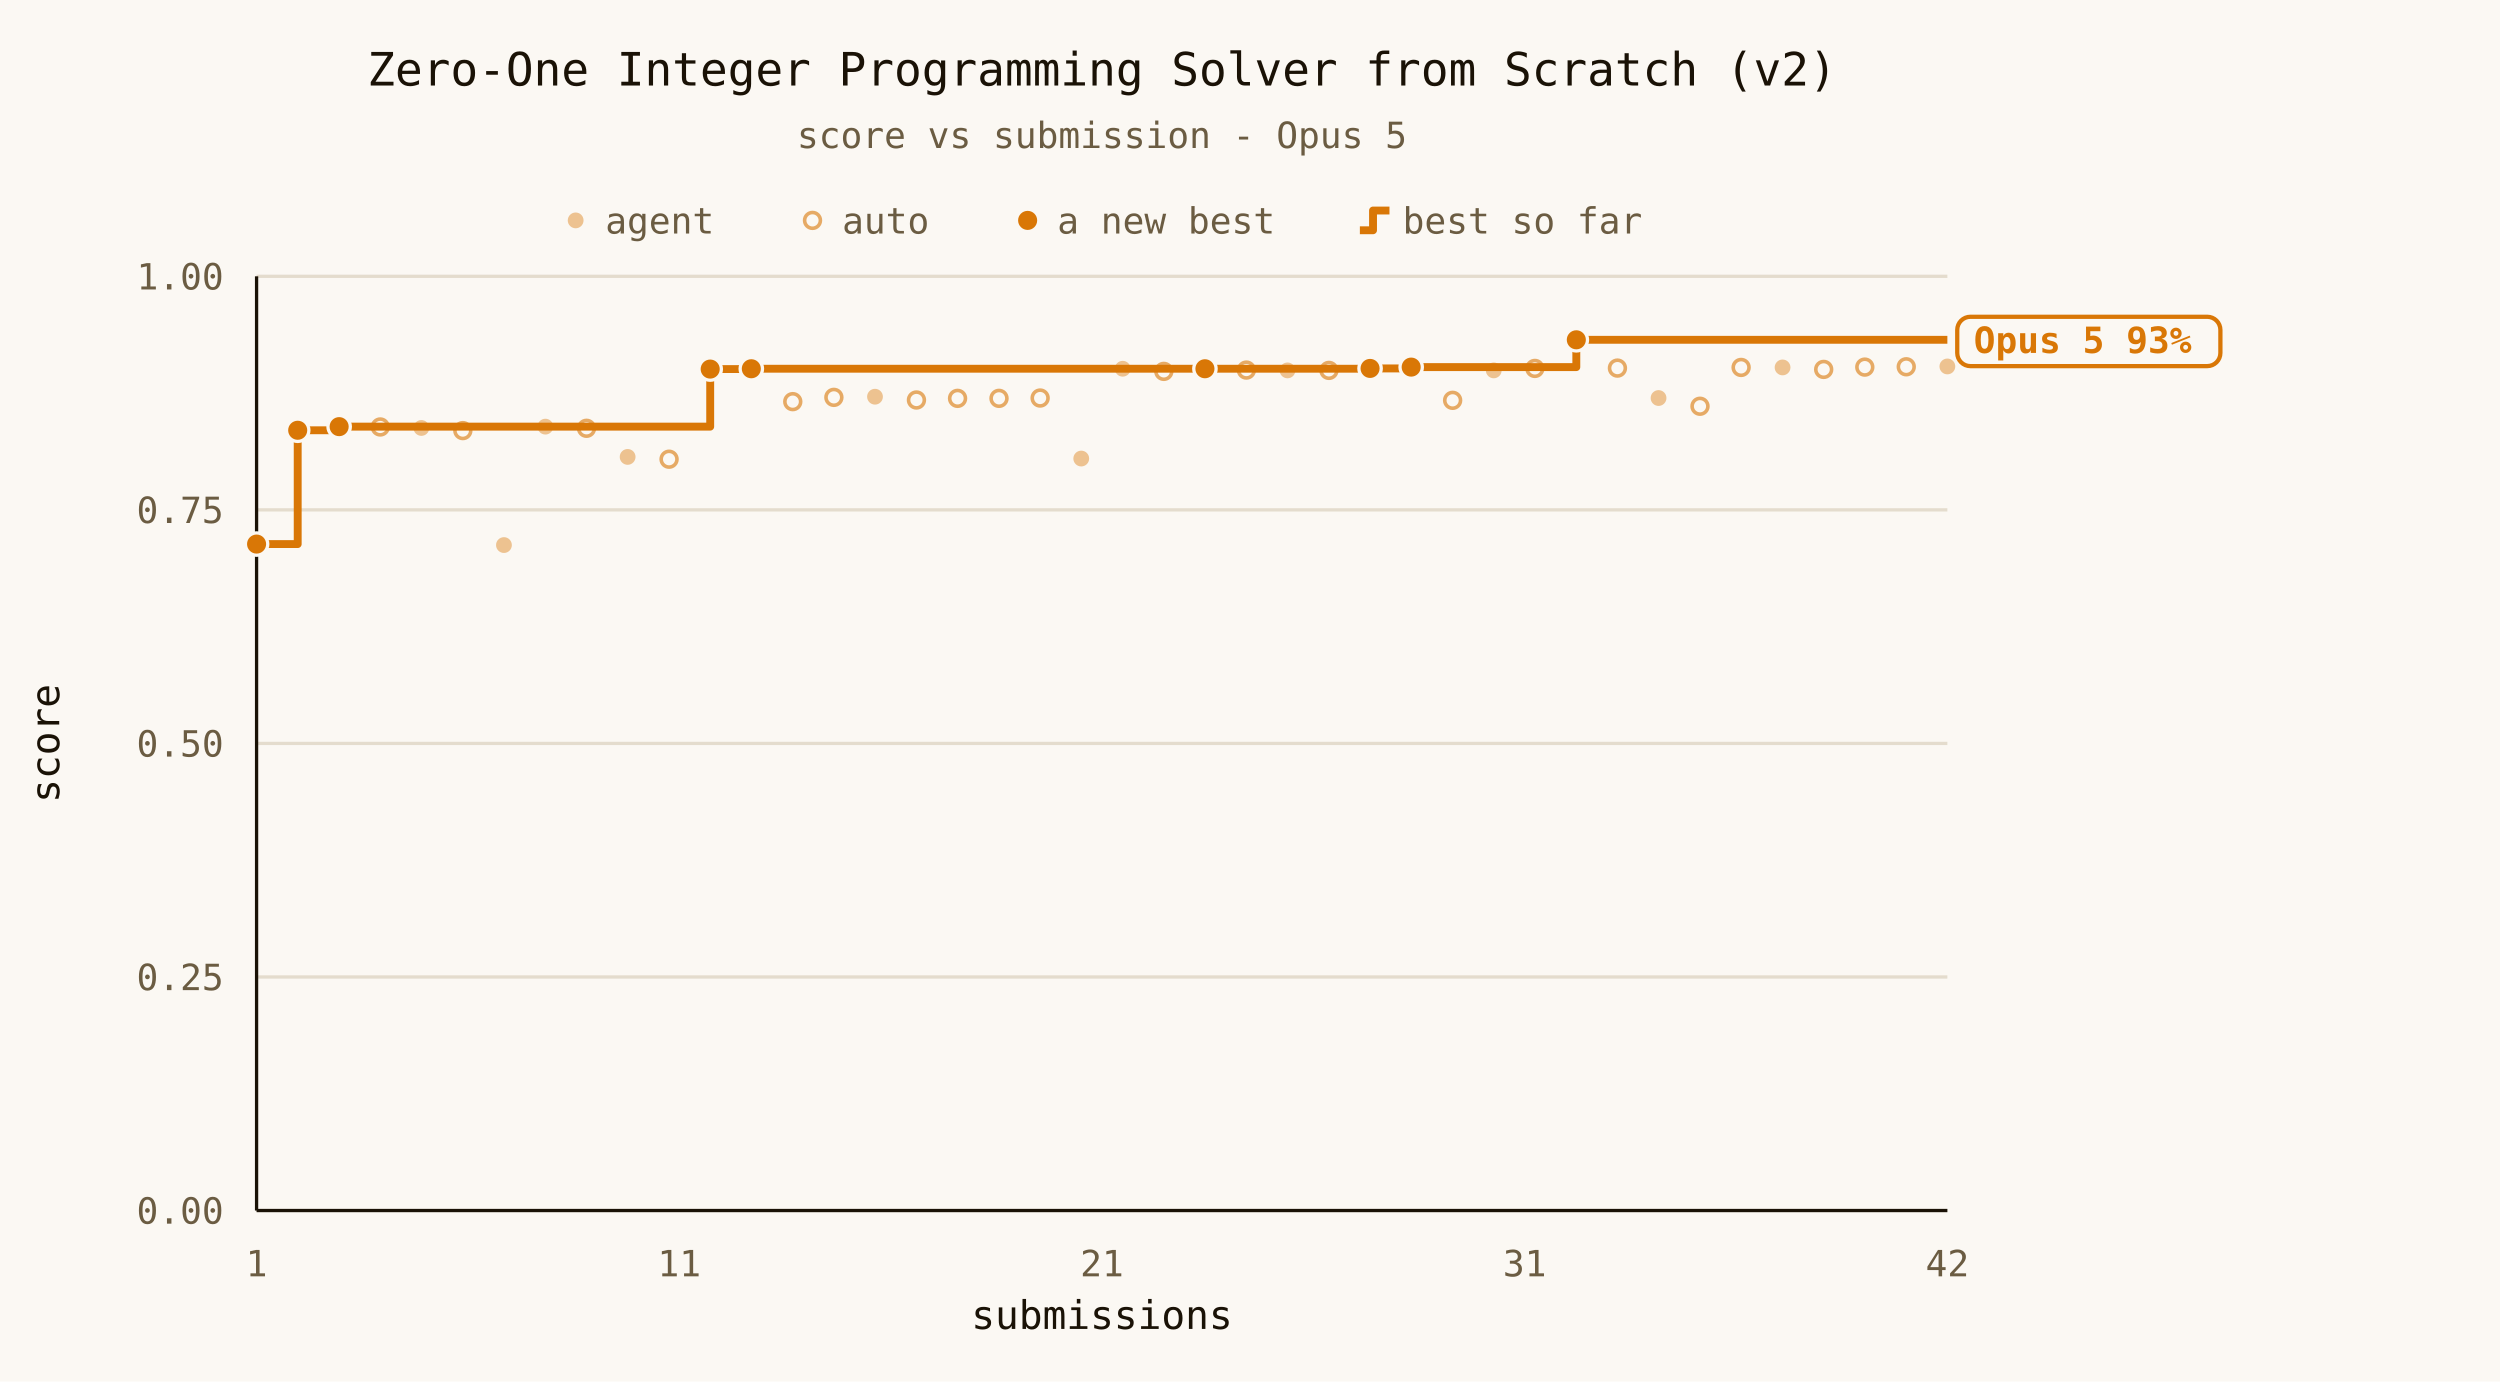
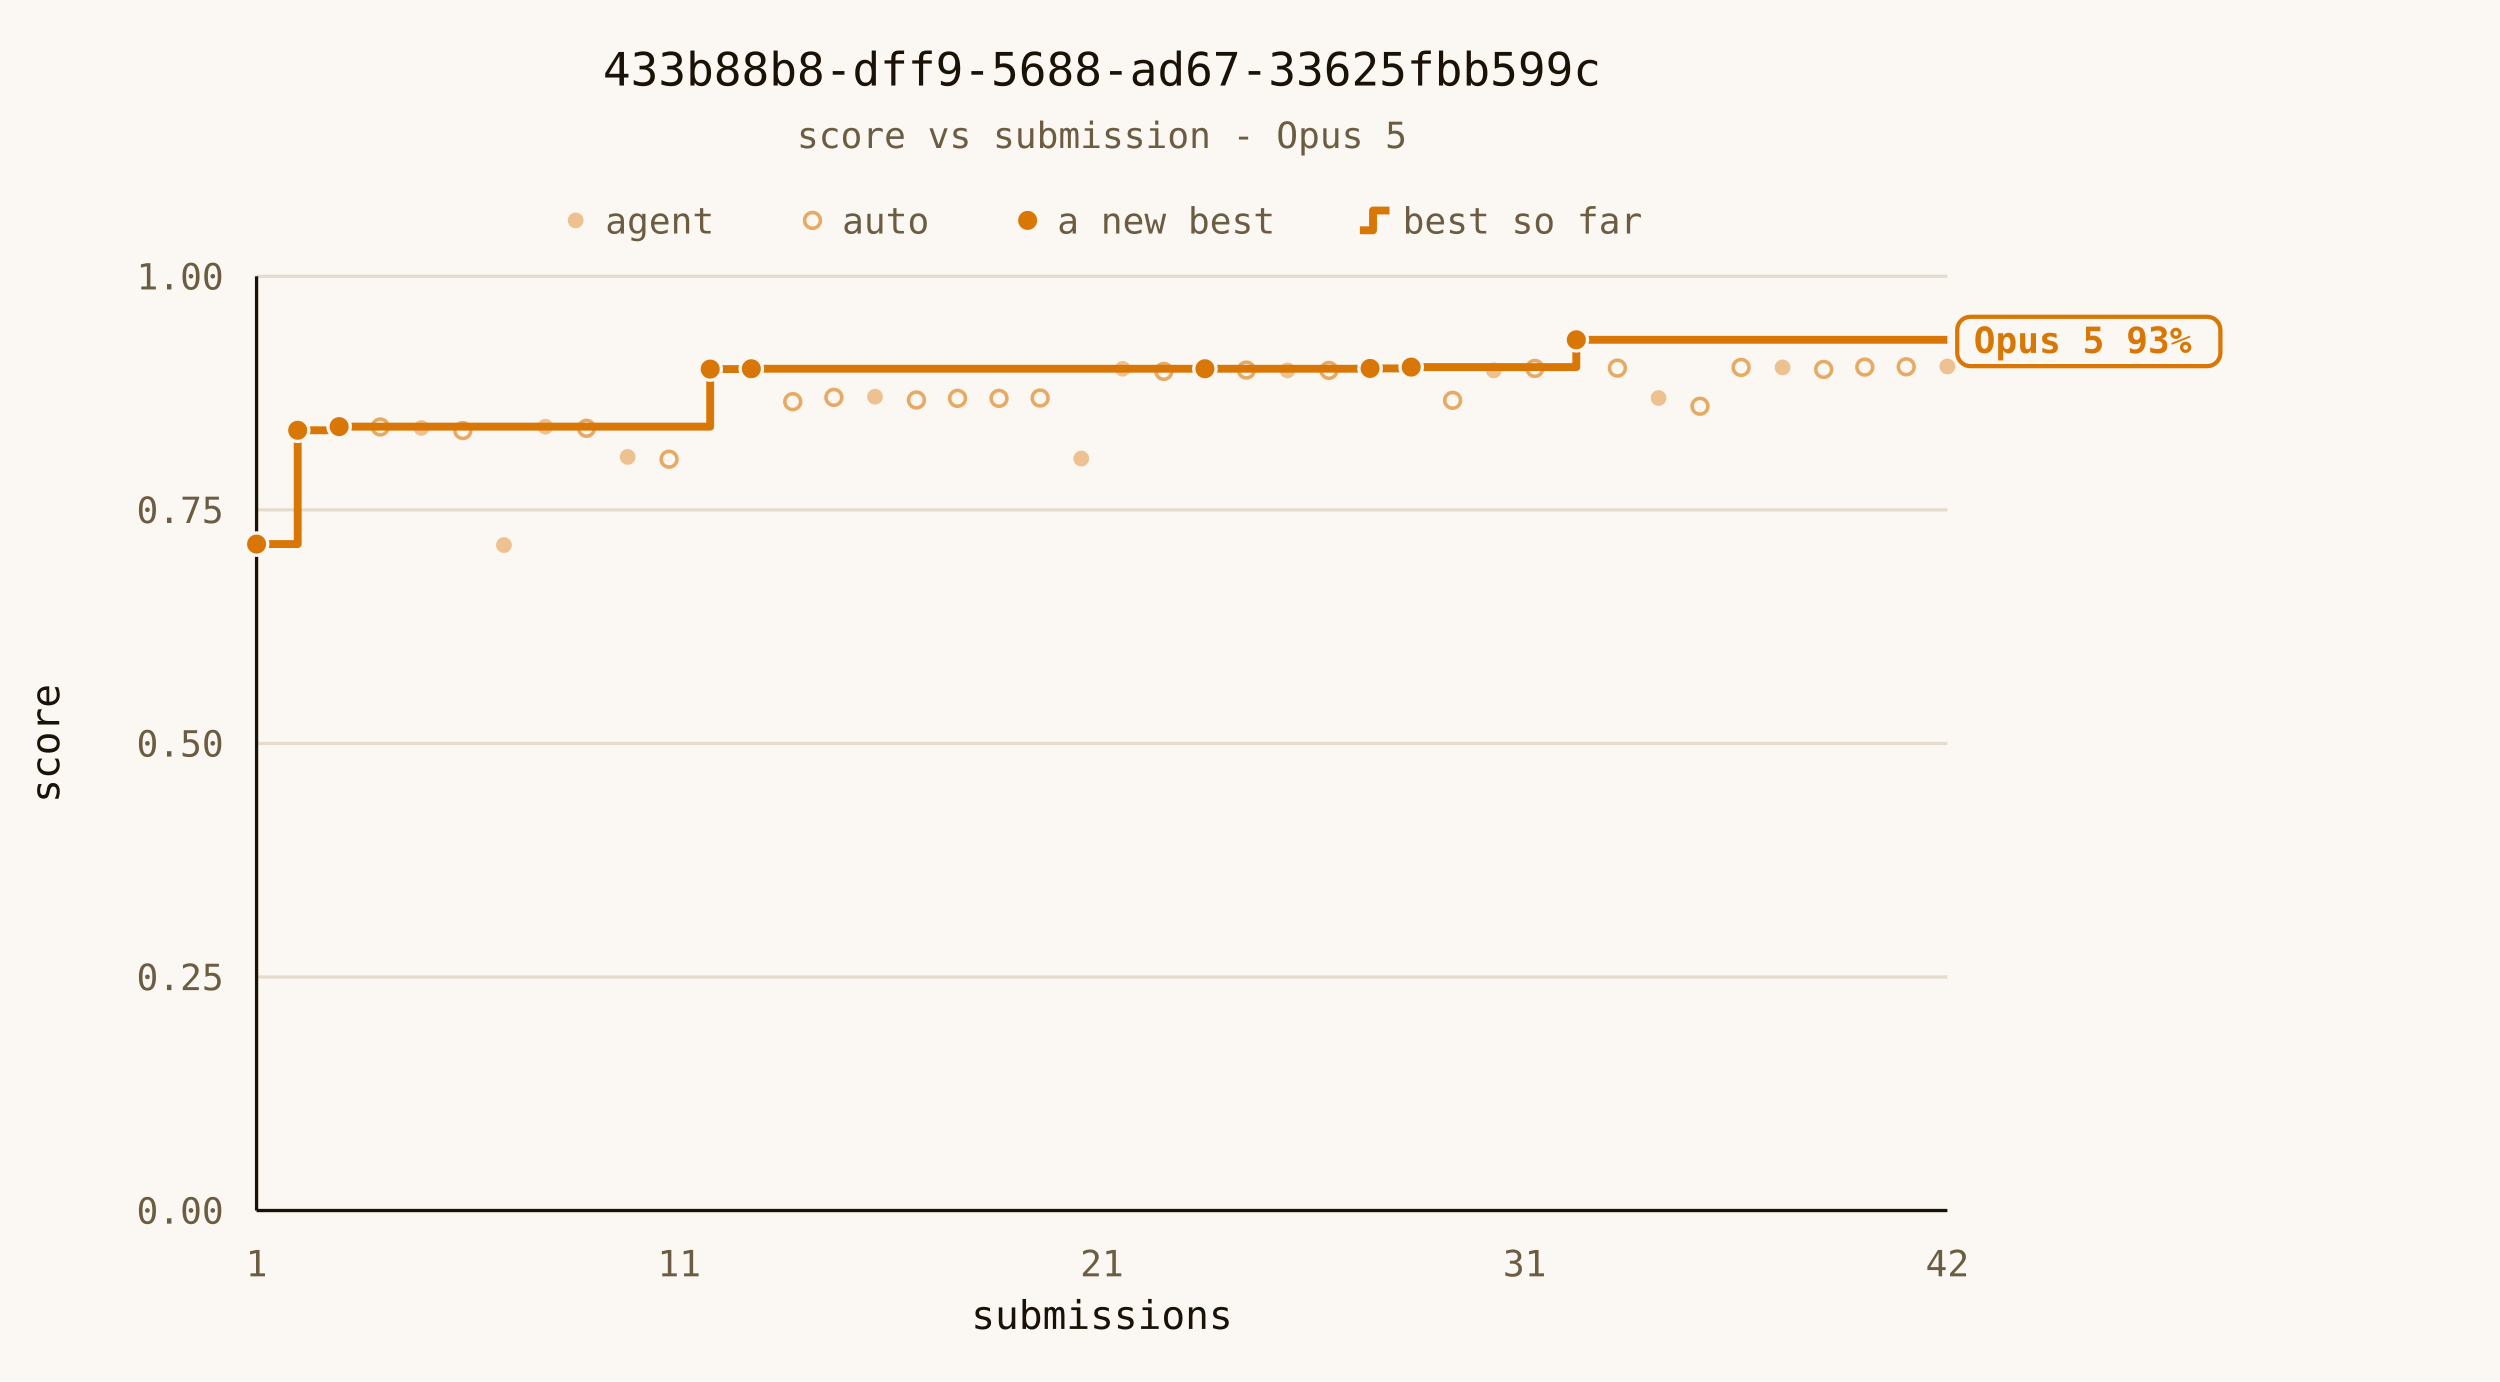
<svg xmlns="http://www.w3.org/2000/svg" width="760" height="420" viewBox="0 0 760 420" font-family="monospace">
  <rect width="760" height="420" fill="#fbf8f3" />
-   <text x="335" y="26" text-anchor="middle" font-size="14" fill="#1a1206">Zero-One Integer Programming Solver from Scratch (v2)</text>
+   <text x="335" y="26" text-anchor="middle" font-size="14" fill="#1a1206">433b88b8-dff9-5688-ad67-33625fbb599c</text>
  <text x="335" y="45" text-anchor="middle" font-size="11" fill="#6b5c42">score vs submission - Opus 5</text>
  <line x1="78" y1="368.0" x2="592" y2="368.0" stroke="#e4dccd" stroke-width="1" />
  <text x="68" y="372.0" text-anchor="end" font-size="11" fill="#6b5c42">0.00</text>
  <line x1="78" y1="297.0" x2="592" y2="297.0" stroke="#e4dccd" stroke-width="1" />
  <text x="68" y="301.0" text-anchor="end" font-size="11" fill="#6b5c42">0.25</text>
  <line x1="78" y1="226.0" x2="592" y2="226.0" stroke="#e4dccd" stroke-width="1" />
  <text x="68" y="230.0" text-anchor="end" font-size="11" fill="#6b5c42">0.50</text>
  <line x1="78" y1="155.0" x2="592" y2="155.0" stroke="#e4dccd" stroke-width="1" />
  <text x="68" y="159.0" text-anchor="end" font-size="11" fill="#6b5c42">0.75</text>
  <line x1="78" y1="84.0" x2="592" y2="84.0" stroke="#e4dccd" stroke-width="1" />
  <text x="68" y="88.0" text-anchor="end" font-size="11" fill="#6b5c42">1.00</text>
  <text x="78.0" y="388" text-anchor="middle" font-size="11" fill="#6b5c42">1</text>
  <text x="206.5" y="388" text-anchor="middle" font-size="11" fill="#6b5c42">11</text>
  <text x="335.0" y="388" text-anchor="middle" font-size="11" fill="#6b5c42">21</text>
  <text x="463.5" y="388" text-anchor="middle" font-size="11" fill="#6b5c42">31</text>
  <text x="592.0" y="388" text-anchor="middle" font-size="11" fill="#6b5c42">42</text>
  <line x1="78" y1="84" x2="78" y2="368" stroke="#1a1206" />
  <line x1="78" y1="368" x2="592" y2="368" stroke="#1a1206" />
  <text x="335" y="404" text-anchor="middle" font-size="12" fill="#1a1206">submissions</text>
  <text x="18" y="226" font-size="12" fill="#1a1206" transform="rotate(-90 18 226)" text-anchor="middle">score</text>
  <circle cx="175.0" cy="67.0" r="2.4" fill="#d97706" opacity="0.42" />
  <text x="184.0" y="71.0" font-size="11" fill="#6b5c42">agent</text>
  <circle cx="247.0" cy="67.0" r="2.4" fill="none" stroke="#d97706" stroke-width="1.1" opacity="0.6" />
  <text x="256.0" y="71.0" font-size="11" fill="#6b5c42">auto</text>
  <circle cx="312.4" cy="67.0" r="3.4" fill="#d97706" stroke="#fbf8f3" stroke-width="1" />
  <text x="321.4" y="71.0" font-size="11" fill="#6b5c42">a new best</text>
  <path d="M 413.4 70.0 L 417.4 70.0 L 417.4 64.0 L 422.4 64.0" fill="none" stroke="#d97706" stroke-width="2.4" stroke-linejoin="round" />
  <text x="426.4" y="71.0" font-size="11" fill="#6b5c42">best so far</text>
  <circle cx="78.0" cy="165.4" r="2.4" fill="none" stroke="#d97706" stroke-width="1.1" opacity="0.6" />
  <circle cx="90.5" cy="130.8" r="2.4" fill="#d97706" opacity="0.42" />
  <circle cx="103.1" cy="129.7" r="2.4" fill="none" stroke="#d97706" stroke-width="1.1" opacity="0.6" />
  <circle cx="115.6" cy="129.8" r="2.4" fill="none" stroke="#d97706" stroke-width="1.1" opacity="0.6" />
  <circle cx="128.1" cy="130.1" r="2.4" fill="#d97706" opacity="0.42" />
  <circle cx="140.7" cy="130.9" r="2.4" fill="none" stroke="#d97706" stroke-width="1.1" opacity="0.6" />
  <circle cx="153.2" cy="165.7" r="2.4" fill="#d97706" opacity="0.42" />
  <circle cx="165.8" cy="129.7" r="2.4" fill="#d97706" opacity="0.42" />
  <circle cx="178.3" cy="130.2" r="2.4" fill="none" stroke="#d97706" stroke-width="1.1" opacity="0.6" />
  <circle cx="190.8" cy="138.9" r="2.4" fill="#d97706" opacity="0.42" />
  <circle cx="203.4" cy="139.6" r="2.4" fill="none" stroke="#d97706" stroke-width="1.1" opacity="0.6" />
  <circle cx="215.9" cy="112.2" r="2.4" fill="#d97706" opacity="0.42" />
  <circle cx="228.4" cy="112.1" r="2.4" fill="#d97706" opacity="0.42" />
  <circle cx="241.0" cy="122.1" r="2.4" fill="none" stroke="#d97706" stroke-width="1.1" opacity="0.6" />
  <circle cx="253.5" cy="120.8" r="2.4" fill="none" stroke="#d97706" stroke-width="1.1" opacity="0.6" />
  <circle cx="266.0" cy="120.6" r="2.4" fill="#d97706" opacity="0.42" />
  <circle cx="278.6" cy="121.6" r="2.4" fill="none" stroke="#d97706" stroke-width="1.1" opacity="0.6" />
  <circle cx="291.1" cy="121.1" r="2.4" fill="none" stroke="#d97706" stroke-width="1.1" opacity="0.6" />
  <circle cx="303.7" cy="121.1" r="2.4" fill="none" stroke="#d97706" stroke-width="1.1" opacity="0.6" />
  <circle cx="316.2" cy="121.0" r="2.4" fill="none" stroke="#d97706" stroke-width="1.1" opacity="0.6" />
  <circle cx="328.7" cy="139.4" r="2.4" fill="#d97706" opacity="0.42" />
  <circle cx="341.3" cy="112.1" r="2.4" fill="#d97706" opacity="0.42" />
  <circle cx="353.8" cy="112.9" r="2.4" fill="none" stroke="#d97706" stroke-width="1.1" opacity="0.6" />
  <circle cx="366.3" cy="112.1" r="2.4" fill="#d97706" opacity="0.42" />
  <circle cx="378.9" cy="112.5" r="2.4" fill="none" stroke="#d97706" stroke-width="1.1" opacity="0.6" />
  <circle cx="391.4" cy="112.6" r="2.4" fill="#d97706" opacity="0.42" />
  <circle cx="404.0" cy="112.6" r="2.4" fill="none" stroke="#d97706" stroke-width="1.1" opacity="0.6" />
  <circle cx="416.5" cy="112.0" r="2.4" fill="#d97706" opacity="0.42" />
  <circle cx="429.0" cy="111.6" r="2.4" fill="#d97706" opacity="0.42" />
  <circle cx="441.6" cy="121.7" r="2.4" fill="none" stroke="#d97706" stroke-width="1.1" opacity="0.6" />
  <circle cx="454.1" cy="112.6" r="2.4" fill="#d97706" opacity="0.42" />
  <circle cx="466.6" cy="112.0" r="2.4" fill="none" stroke="#d97706" stroke-width="1.1" opacity="0.6" />
  <circle cx="479.2" cy="103.3" r="2.4" fill="#d97706" opacity="0.42" />
  <circle cx="491.7" cy="111.9" r="2.4" fill="none" stroke="#d97706" stroke-width="1.1" opacity="0.6" />
  <circle cx="504.2" cy="121.0" r="2.4" fill="#d97706" opacity="0.42" />
  <circle cx="516.8" cy="123.5" r="2.4" fill="none" stroke="#d97706" stroke-width="1.1" opacity="0.6" />
  <circle cx="529.3" cy="111.7" r="2.4" fill="none" stroke="#d97706" stroke-width="1.1" opacity="0.6" />
  <circle cx="541.9" cy="111.7" r="2.4" fill="#d97706" opacity="0.42" />
  <circle cx="554.4" cy="112.3" r="2.4" fill="none" stroke="#d97706" stroke-width="1.1" opacity="0.6" />
  <circle cx="566.9" cy="111.6" r="2.4" fill="none" stroke="#d97706" stroke-width="1.1" opacity="0.6" />
  <circle cx="579.5" cy="111.5" r="2.4" fill="none" stroke="#d97706" stroke-width="1.1" opacity="0.6" />
  <circle cx="592.0" cy="111.4" r="2.4" fill="#d97706" opacity="0.42" />
  <path d="M 78.0 165.4 L 90.5 165.4 L 90.5 130.8 L 103.1 130.8 L 103.1 129.7 L 215.9 129.7 L 215.9 112.2 L 228.4 112.2 L 228.4 112.1 L 366.3 112.1 L 366.3 112.1 L 416.5 112.1 L 416.5 112.0 L 429.0 112.0 L 429.0 111.6 L 479.2 111.6 L 479.2 103.3 L 592 103.3" fill="none" stroke="#d97706" stroke-width="2.4" stroke-linejoin="round" />
  <circle cx="78.0" cy="165.4" r="3.4" fill="#d97706" stroke="#fbf8f3" stroke-width="1" />
  <circle cx="90.5" cy="130.8" r="3.4" fill="#d97706" stroke="#fbf8f3" stroke-width="1" />
  <circle cx="103.1" cy="129.7" r="3.4" fill="#d97706" stroke="#fbf8f3" stroke-width="1" />
  <circle cx="215.9" cy="112.2" r="3.4" fill="#d97706" stroke="#fbf8f3" stroke-width="1" />
  <circle cx="228.4" cy="112.1" r="3.4" fill="#d97706" stroke="#fbf8f3" stroke-width="1" />
  <circle cx="366.3" cy="112.1" r="3.4" fill="#d97706" stroke="#fbf8f3" stroke-width="1" />
  <circle cx="416.5" cy="112.0" r="3.4" fill="#d97706" stroke="#fbf8f3" stroke-width="1" />
  <circle cx="429.0" cy="111.6" r="3.4" fill="#d97706" stroke="#fbf8f3" stroke-width="1" />
  <circle cx="479.2" cy="103.3" r="3.4" fill="#d97706" stroke="#fbf8f3" stroke-width="1" />
  <rect x="595" y="96.3" width="80" height="15" rx="4" fill="#fbf8f3" stroke="#d97706" stroke-width="1.3" />
  <text x="600.0" y="107.3" font-size="11" fill="#d97706" font-weight="bold">Opus 5 93%</text>
</svg>
